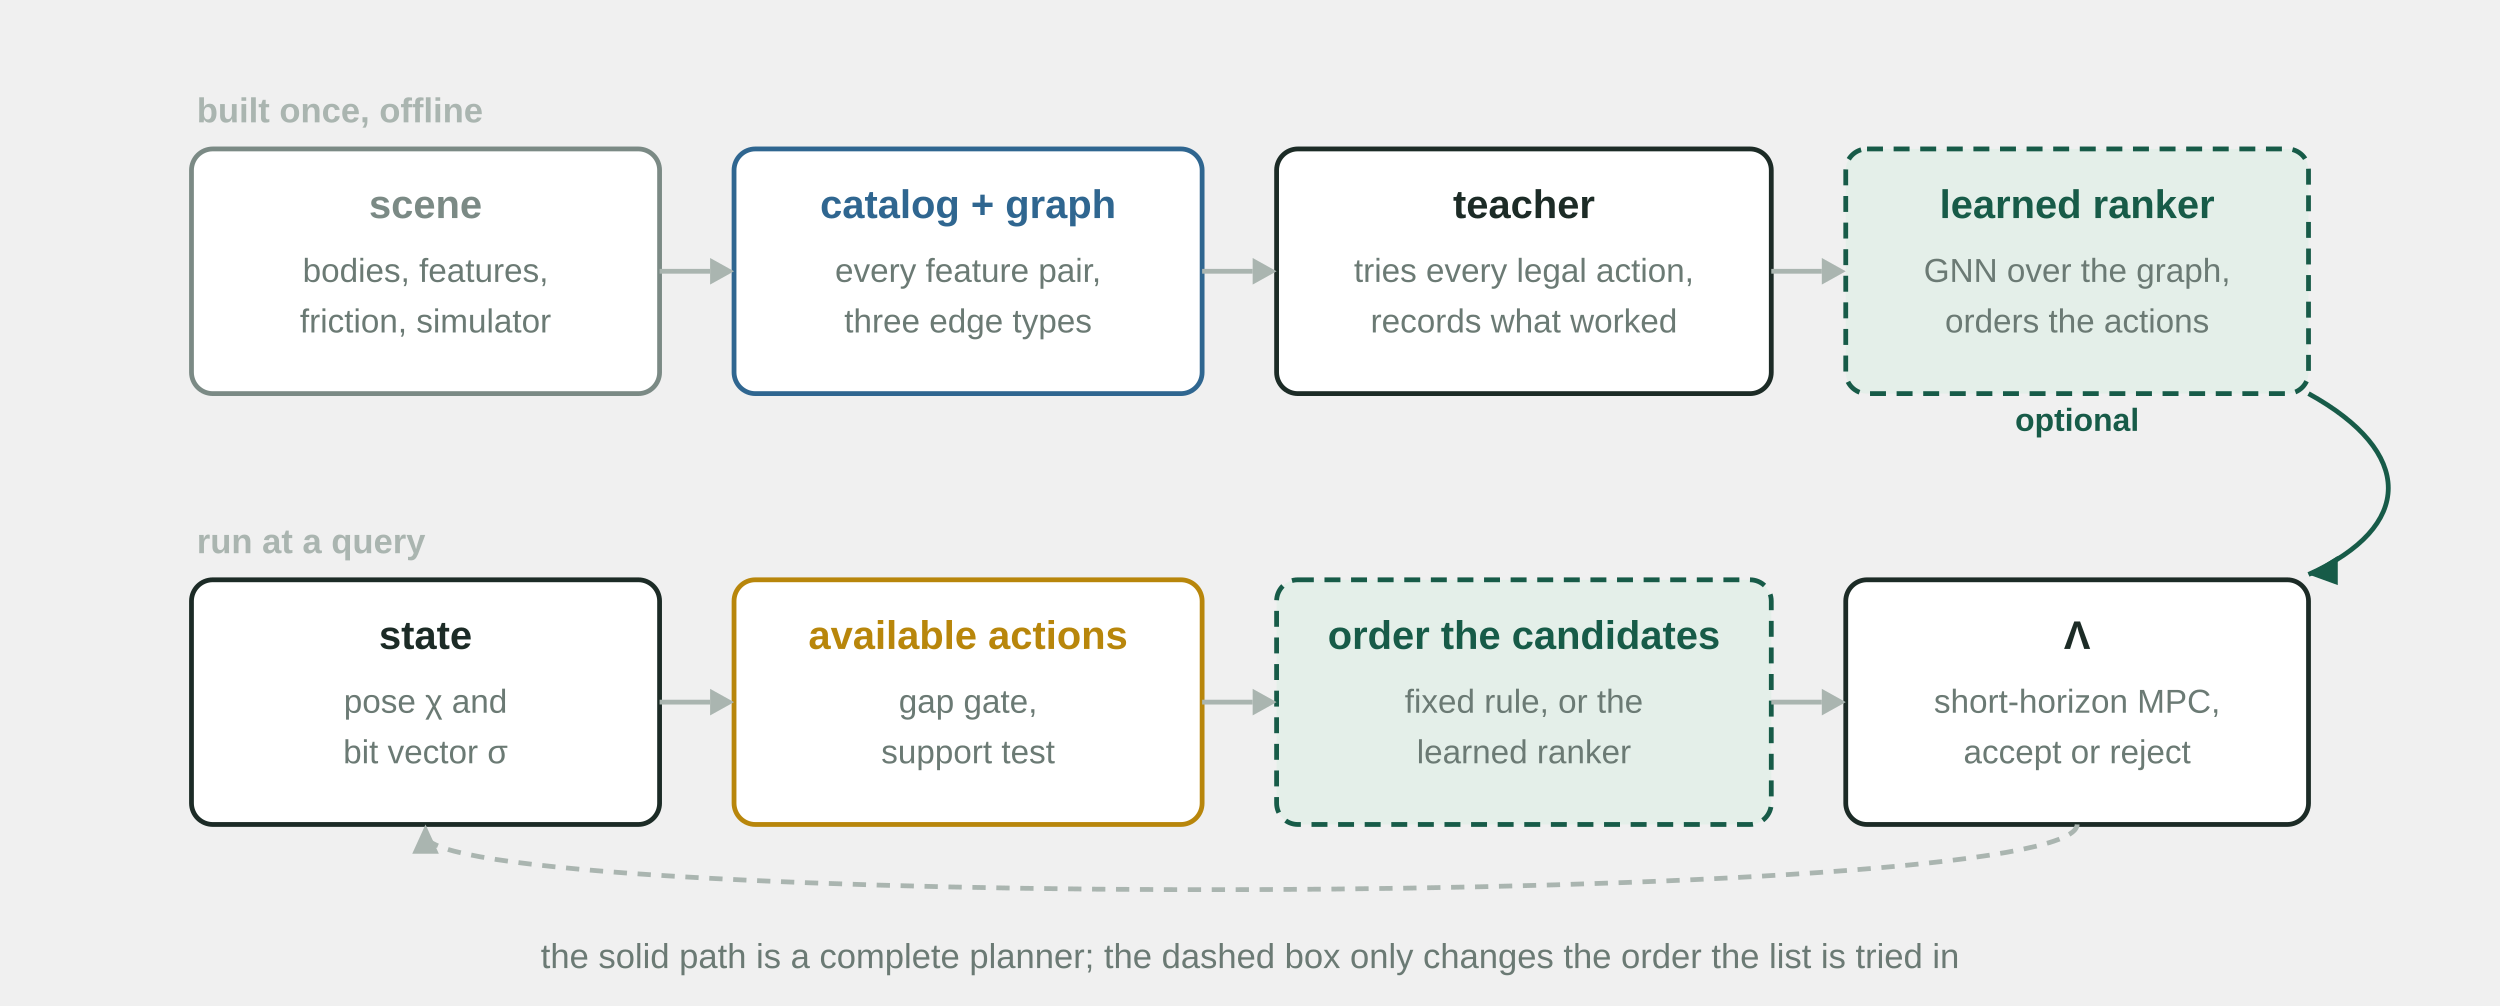
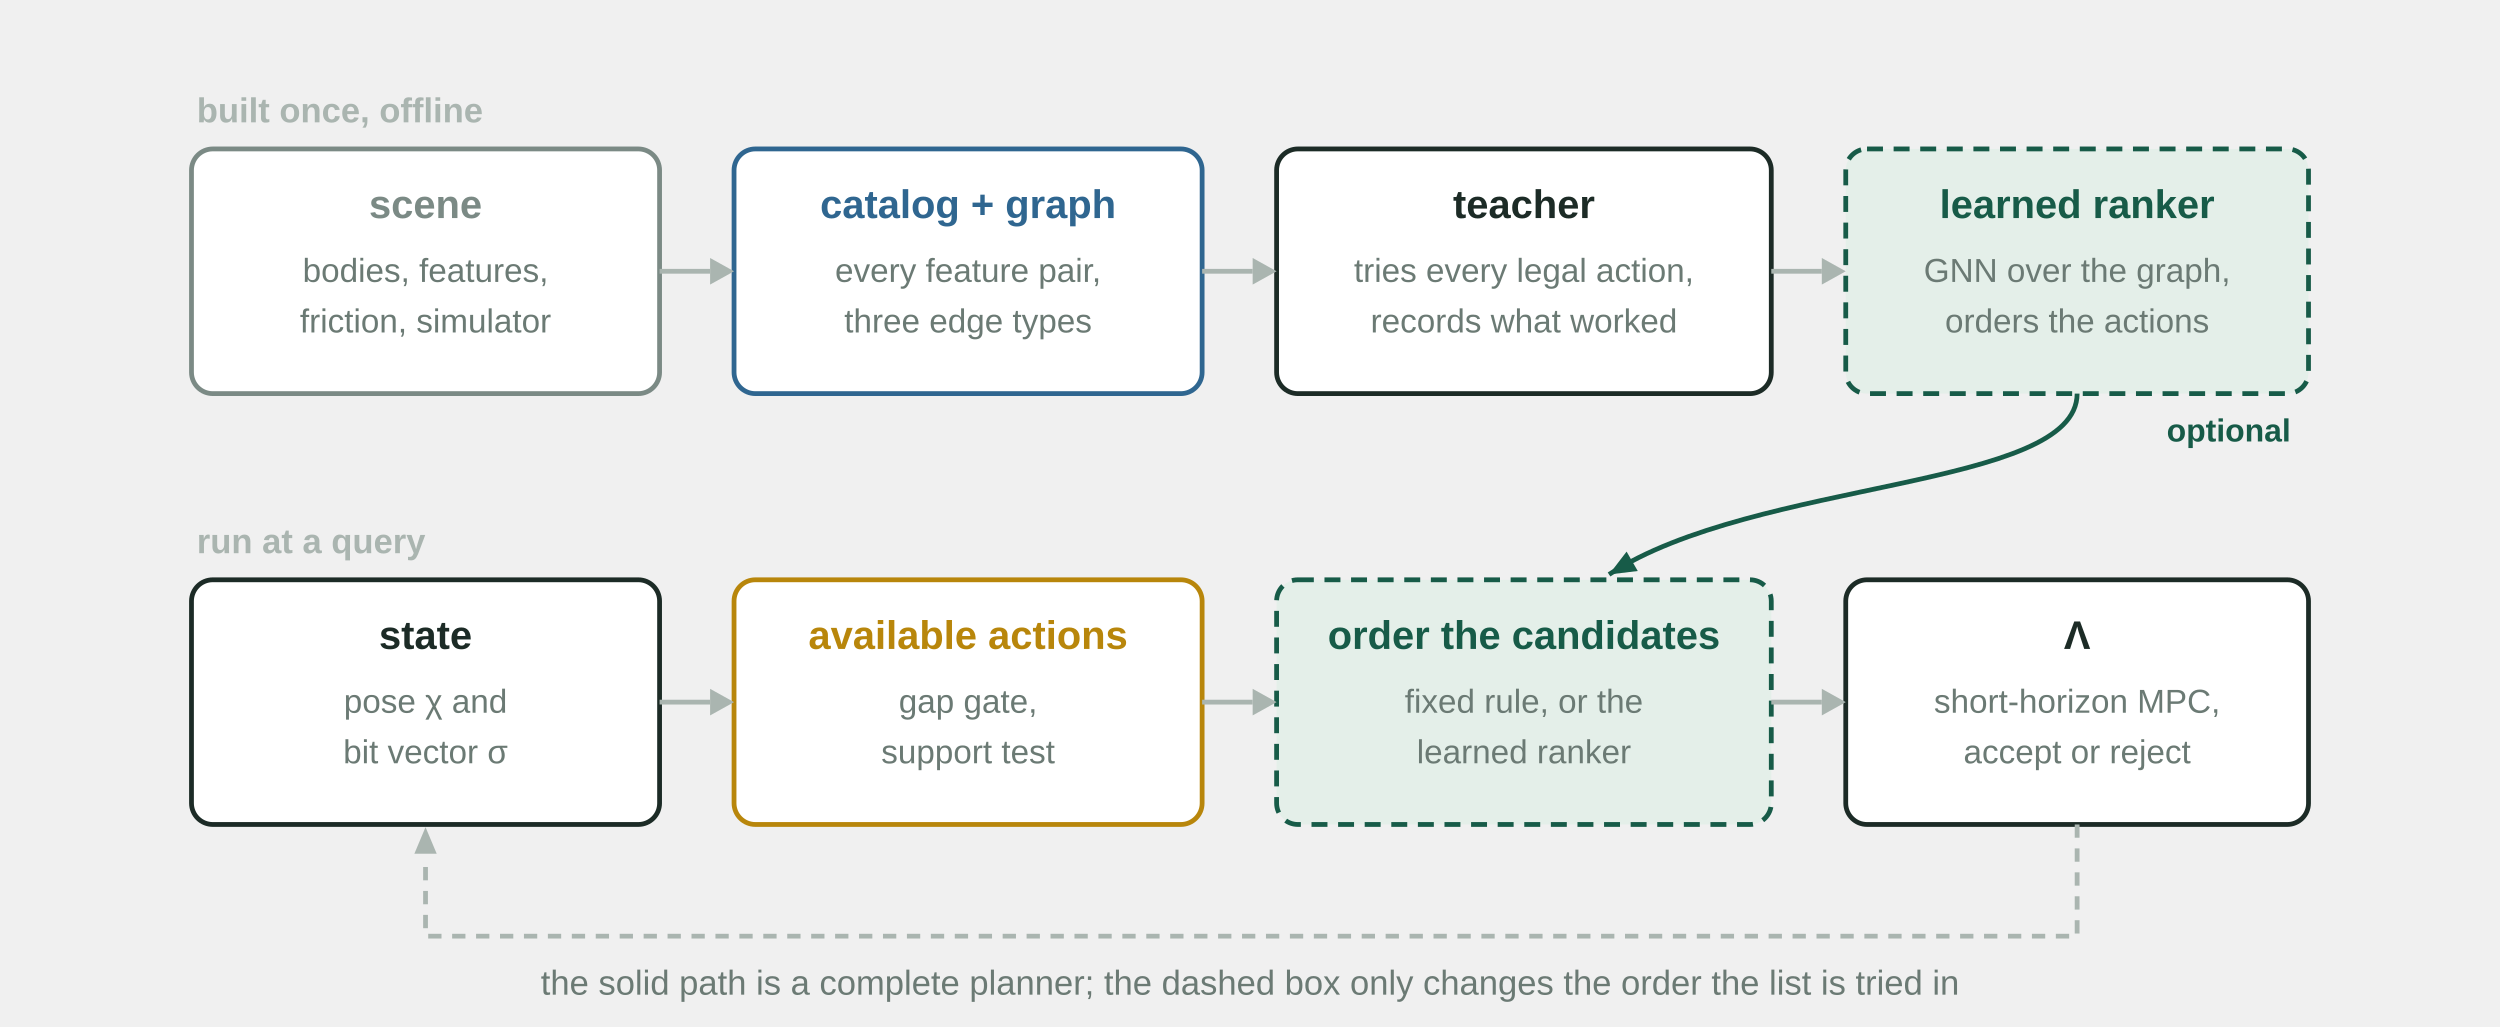
- <svg xmlns="http://www.w3.org/2000/svg" viewBox="0 46 940 378" width="100%" class="fig" role="img" aria-label="System overview">
+ <svg xmlns="http://www.w3.org/2000/svg" viewBox="0 46 940 386" width="100%" class="fig" role="img" aria-label="System overview">
  <text x="74.00" y="92.00" font-size="13" fill="#aab5b0" text-anchor="start" font-weight="700" font-family="'Source Sans Pro','Helvetica Neue',Arial,sans-serif" style="">built once, offline</text>
  <rect x="72" y="102" width="176" height="92" rx="8" fill="#ffffff" stroke="#7b8a85" stroke-width="1.8" />
  <text x="160.00" y="128.00" font-size="15" fill="#7b8a85" text-anchor="middle" font-weight="700" font-family="'Source Sans Pro','Helvetica Neue',Arial,sans-serif" style="">scene</text>
  <text x="160.00" y="152.00" font-size="12.5" fill="#6b7a74" text-anchor="middle" font-weight="400" font-family="'Source Sans Pro','Helvetica Neue',Arial,sans-serif" style="">bodies, features,</text>
  <text x="160.00" y="171.00" font-size="12.5" fill="#6b7a74" text-anchor="middle" font-weight="400" font-family="'Source Sans Pro','Helvetica Neue',Arial,sans-serif" style="">friction, simulator</text>
  <rect x="276" y="102" width="176" height="92" rx="8" fill="#ffffff" stroke="#2f6690" stroke-width="1.8" />
  <text x="364.00" y="128.00" font-size="15" fill="#2f6690" text-anchor="middle" font-weight="700" font-family="'Source Sans Pro','Helvetica Neue',Arial,sans-serif" style="">catalog + graph</text>
  <text x="364.00" y="152.00" font-size="12.5" fill="#6b7a74" text-anchor="middle" font-weight="400" font-family="'Source Sans Pro','Helvetica Neue',Arial,sans-serif" style="">every feature pair,</text>
  <text x="364.00" y="171.00" font-size="12.5" fill="#6b7a74" text-anchor="middle" font-weight="400" font-family="'Source Sans Pro','Helvetica Neue',Arial,sans-serif" style="">three edge types</text>
  <rect x="480" y="102" width="186" height="92" rx="8" fill="#ffffff" stroke="#1c2b26" stroke-width="1.8" />
  <text x="573.00" y="128.00" font-size="15" fill="#1c2b26" text-anchor="middle" font-weight="700" font-family="'Source Sans Pro','Helvetica Neue',Arial,sans-serif" style="">teacher</text>
  <text x="573.00" y="152.00" font-size="12.5" fill="#6b7a74" text-anchor="middle" font-weight="400" font-family="'Source Sans Pro','Helvetica Neue',Arial,sans-serif" style="">tries every legal action,</text>
  <text x="573.00" y="171.00" font-size="12.5" fill="#6b7a74" text-anchor="middle" font-weight="400" font-family="'Source Sans Pro','Helvetica Neue',Arial,sans-serif" style="">records what worked</text>
  <rect x="694" y="102" width="174" height="92" rx="8" fill="#e4efe9" stroke="#175b48" stroke-width="1.8" stroke-dasharray="6 4" />
  <text x="781.00" y="128.00" font-size="15" fill="#175b48" text-anchor="middle" font-weight="700" font-family="'Source Sans Pro','Helvetica Neue',Arial,sans-serif" style="">learned ranker</text>
  <text x="781.00" y="152.00" font-size="12.5" fill="#6b7a74" text-anchor="middle" font-weight="400" font-family="'Source Sans Pro','Helvetica Neue',Arial,sans-serif" style="">GNN over the graph,</text>
  <text x="781.00" y="171.00" font-size="12.5" fill="#6b7a74" text-anchor="middle" font-weight="400" font-family="'Source Sans Pro','Helvetica Neue',Arial,sans-serif" style="">orders the actions</text>
-   <text x="781.00" y="208.00" font-size="12" fill="#175b48" text-anchor="middle" font-weight="700" font-family="'Source Sans Pro','Helvetica Neue',Arial,sans-serif" style="">optional</text>
+   <text x="838.00" y="212.00" font-size="12" fill="#175b48" text-anchor="middle" font-weight="700" font-family="'Source Sans Pro','Helvetica Neue',Arial,sans-serif" style="">optional</text>
  <line x1="248" y1="148" x2="267" y2="148" stroke="#aab5b0" stroke-width="1.8" />
  <polygon points="276,148 267,143 267,153" fill="#aab5b0" />
  <line x1="452" y1="148" x2="471" y2="148" stroke="#aab5b0" stroke-width="1.8" />
  <polygon points="480,148 471,143 471,153" fill="#aab5b0" />
  <line x1="666" y1="148" x2="685" y2="148" stroke="#aab5b0" stroke-width="1.8" />
  <polygon points="694,148 685,143 685,153" fill="#aab5b0" />
  <text x="74.00" y="254.00" font-size="13" fill="#aab5b0" text-anchor="start" font-weight="700" font-family="'Source Sans Pro','Helvetica Neue',Arial,sans-serif" style="">run at a query</text>
  <rect x="72" y="264" width="176" height="92" rx="8" fill="#ffffff" stroke="#1c2b26" stroke-width="1.8" />
  <text x="160.00" y="290.00" font-size="15" fill="#1c2b26" text-anchor="middle" font-weight="700" font-family="'Source Sans Pro','Helvetica Neue',Arial,sans-serif" style="">state</text>
  <text x="160.00" y="314.00" font-size="12.5" fill="#6b7a74" text-anchor="middle" font-weight="400" font-family="'Source Sans Pro','Helvetica Neue',Arial,sans-serif" style="">pose χ and</text>
  <text x="160.00" y="333.00" font-size="12.5" fill="#6b7a74" text-anchor="middle" font-weight="400" font-family="'Source Sans Pro','Helvetica Neue',Arial,sans-serif" style="">bit vector σ</text>
  <rect x="276" y="264" width="176" height="92" rx="8" fill="#ffffff" stroke="#b8860b" stroke-width="1.8" />
  <text x="364.00" y="290.00" font-size="15" fill="#b8860b" text-anchor="middle" font-weight="700" font-family="'Source Sans Pro','Helvetica Neue',Arial,sans-serif" style="">available actions</text>
  <text x="364.00" y="314.00" font-size="12.5" fill="#6b7a74" text-anchor="middle" font-weight="400" font-family="'Source Sans Pro','Helvetica Neue',Arial,sans-serif" style="">gap gate,</text>
  <text x="364.00" y="333.00" font-size="12.5" fill="#6b7a74" text-anchor="middle" font-weight="400" font-family="'Source Sans Pro','Helvetica Neue',Arial,sans-serif" style="">support test</text>
  <rect x="480" y="264" width="186" height="92" rx="8" fill="#e4efe9" stroke="#175b48" stroke-width="1.8" stroke-dasharray="6 4" />
  <text x="573.00" y="290.00" font-size="15" fill="#175b48" text-anchor="middle" font-weight="700" font-family="'Source Sans Pro','Helvetica Neue',Arial,sans-serif" style="">order the candidates</text>
  <text x="573.00" y="314.00" font-size="12.5" fill="#6b7a74" text-anchor="middle" font-weight="400" font-family="'Source Sans Pro','Helvetica Neue',Arial,sans-serif" style="">fixed rule, or the</text>
  <text x="573.00" y="333.00" font-size="12.5" fill="#6b7a74" text-anchor="middle" font-weight="400" font-family="'Source Sans Pro','Helvetica Neue',Arial,sans-serif" style="">learned ranker</text>
  <rect x="694" y="264" width="174" height="92" rx="8" fill="#ffffff" stroke="#1c2b26" stroke-width="1.8" />
  <text x="781.00" y="290.00" font-size="15" fill="#1c2b26" text-anchor="middle" font-weight="700" font-family="'Source Sans Pro','Helvetica Neue',Arial,sans-serif" style="">Λ</text>
  <text x="781.00" y="314.00" font-size="12.5" fill="#6b7a74" text-anchor="middle" font-weight="400" font-family="'Source Sans Pro','Helvetica Neue',Arial,sans-serif" style="">short-horizon MPC,</text>
  <text x="781.00" y="333.00" font-size="12.5" fill="#6b7a74" text-anchor="middle" font-weight="400" font-family="'Source Sans Pro','Helvetica Neue',Arial,sans-serif" style="">accept or reject</text>
  <line x1="248" y1="310" x2="267" y2="310" stroke="#aab5b0" stroke-width="1.8" />
  <polygon points="276,310 267,305 267,315" fill="#aab5b0" />
  <line x1="452" y1="310" x2="471" y2="310" stroke="#aab5b0" stroke-width="1.8" />
  <polygon points="480,310 471,305 471,315" fill="#aab5b0" />
  <line x1="666" y1="310" x2="685" y2="310" stroke="#aab5b0" stroke-width="1.8" />
  <polygon points="694,310 685,305 685,315" fill="#aab5b0" />
-   <path d="M 868 194 C 908 216 908 244 868 262" fill="none" stroke="#175b48" stroke-width="1.8" />
-   <polygon points="868,262 879,255 879,266" fill="#175b48" />
-   <path d="M 781 356 C 781 388 160 388 160 360" fill="none" stroke="#aab5b0" stroke-width="1.8" stroke-dasharray="5 4" />
-   <polygon points="160,356 155,367 165,367" fill="#aab5b0" />
-   <text x="470.00" y="410.00" font-size="13" fill="#6b7a74" text-anchor="middle" font-weight="400" font-family="'Source Sans Pro','Helvetica Neue',Arial,sans-serif" style="">the solid path is a complete planner; the dashed box only changes the order the list is tried in</text>
+   <path d="M 781 194 C 781 230 660 226 605 262" fill="none" stroke="#175b48" stroke-width="1.8" />
+   <polygon points="605.0,262.0 611.6,253.4 615.8,260.7" fill="#175b48" />
+   <path d="M 781 356 L 781 398 L 160 398 L 160 368" fill="none" stroke="#aab5b0" stroke-width="1.8" stroke-dasharray="5 4" stroke-linejoin="round" />
+   <polygon points="160.0,357.0 164.2,367.0 155.8,367.0" fill="#aab5b0" />
+   <text x="470.00" y="420.00" font-size="13" fill="#6b7a74" text-anchor="middle" font-weight="400" font-family="'Source Sans Pro','Helvetica Neue',Arial,sans-serif" style="">the solid path is a complete planner; the dashed box only changes the order the list is tried in</text>
</svg>
